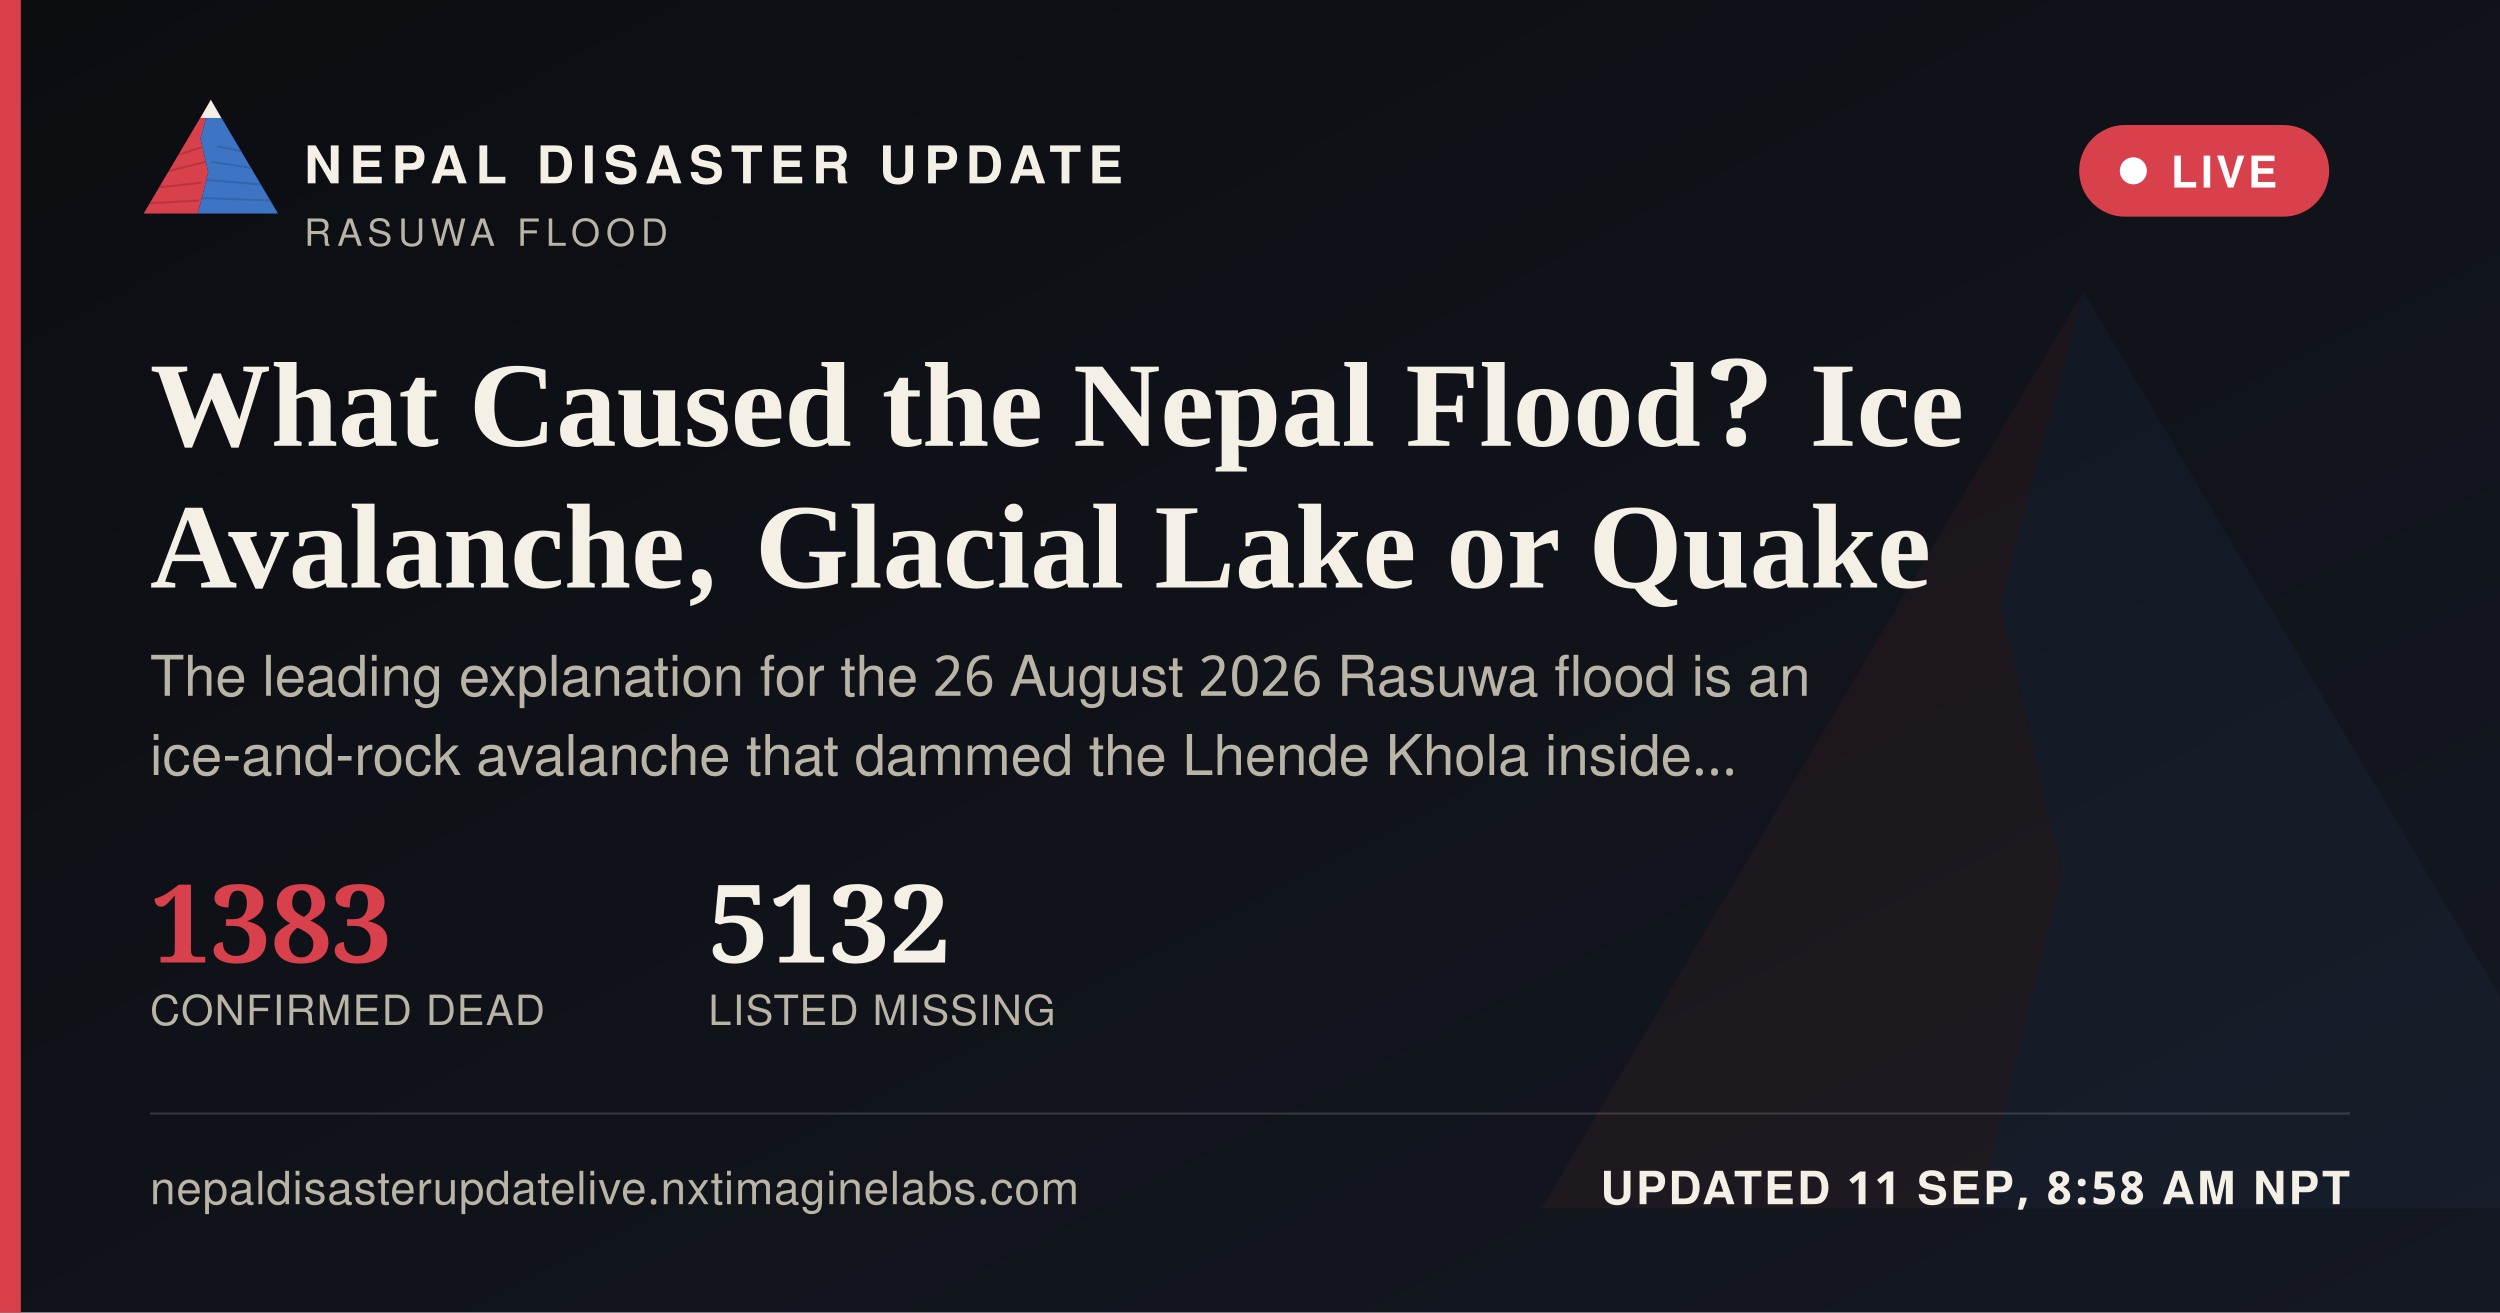
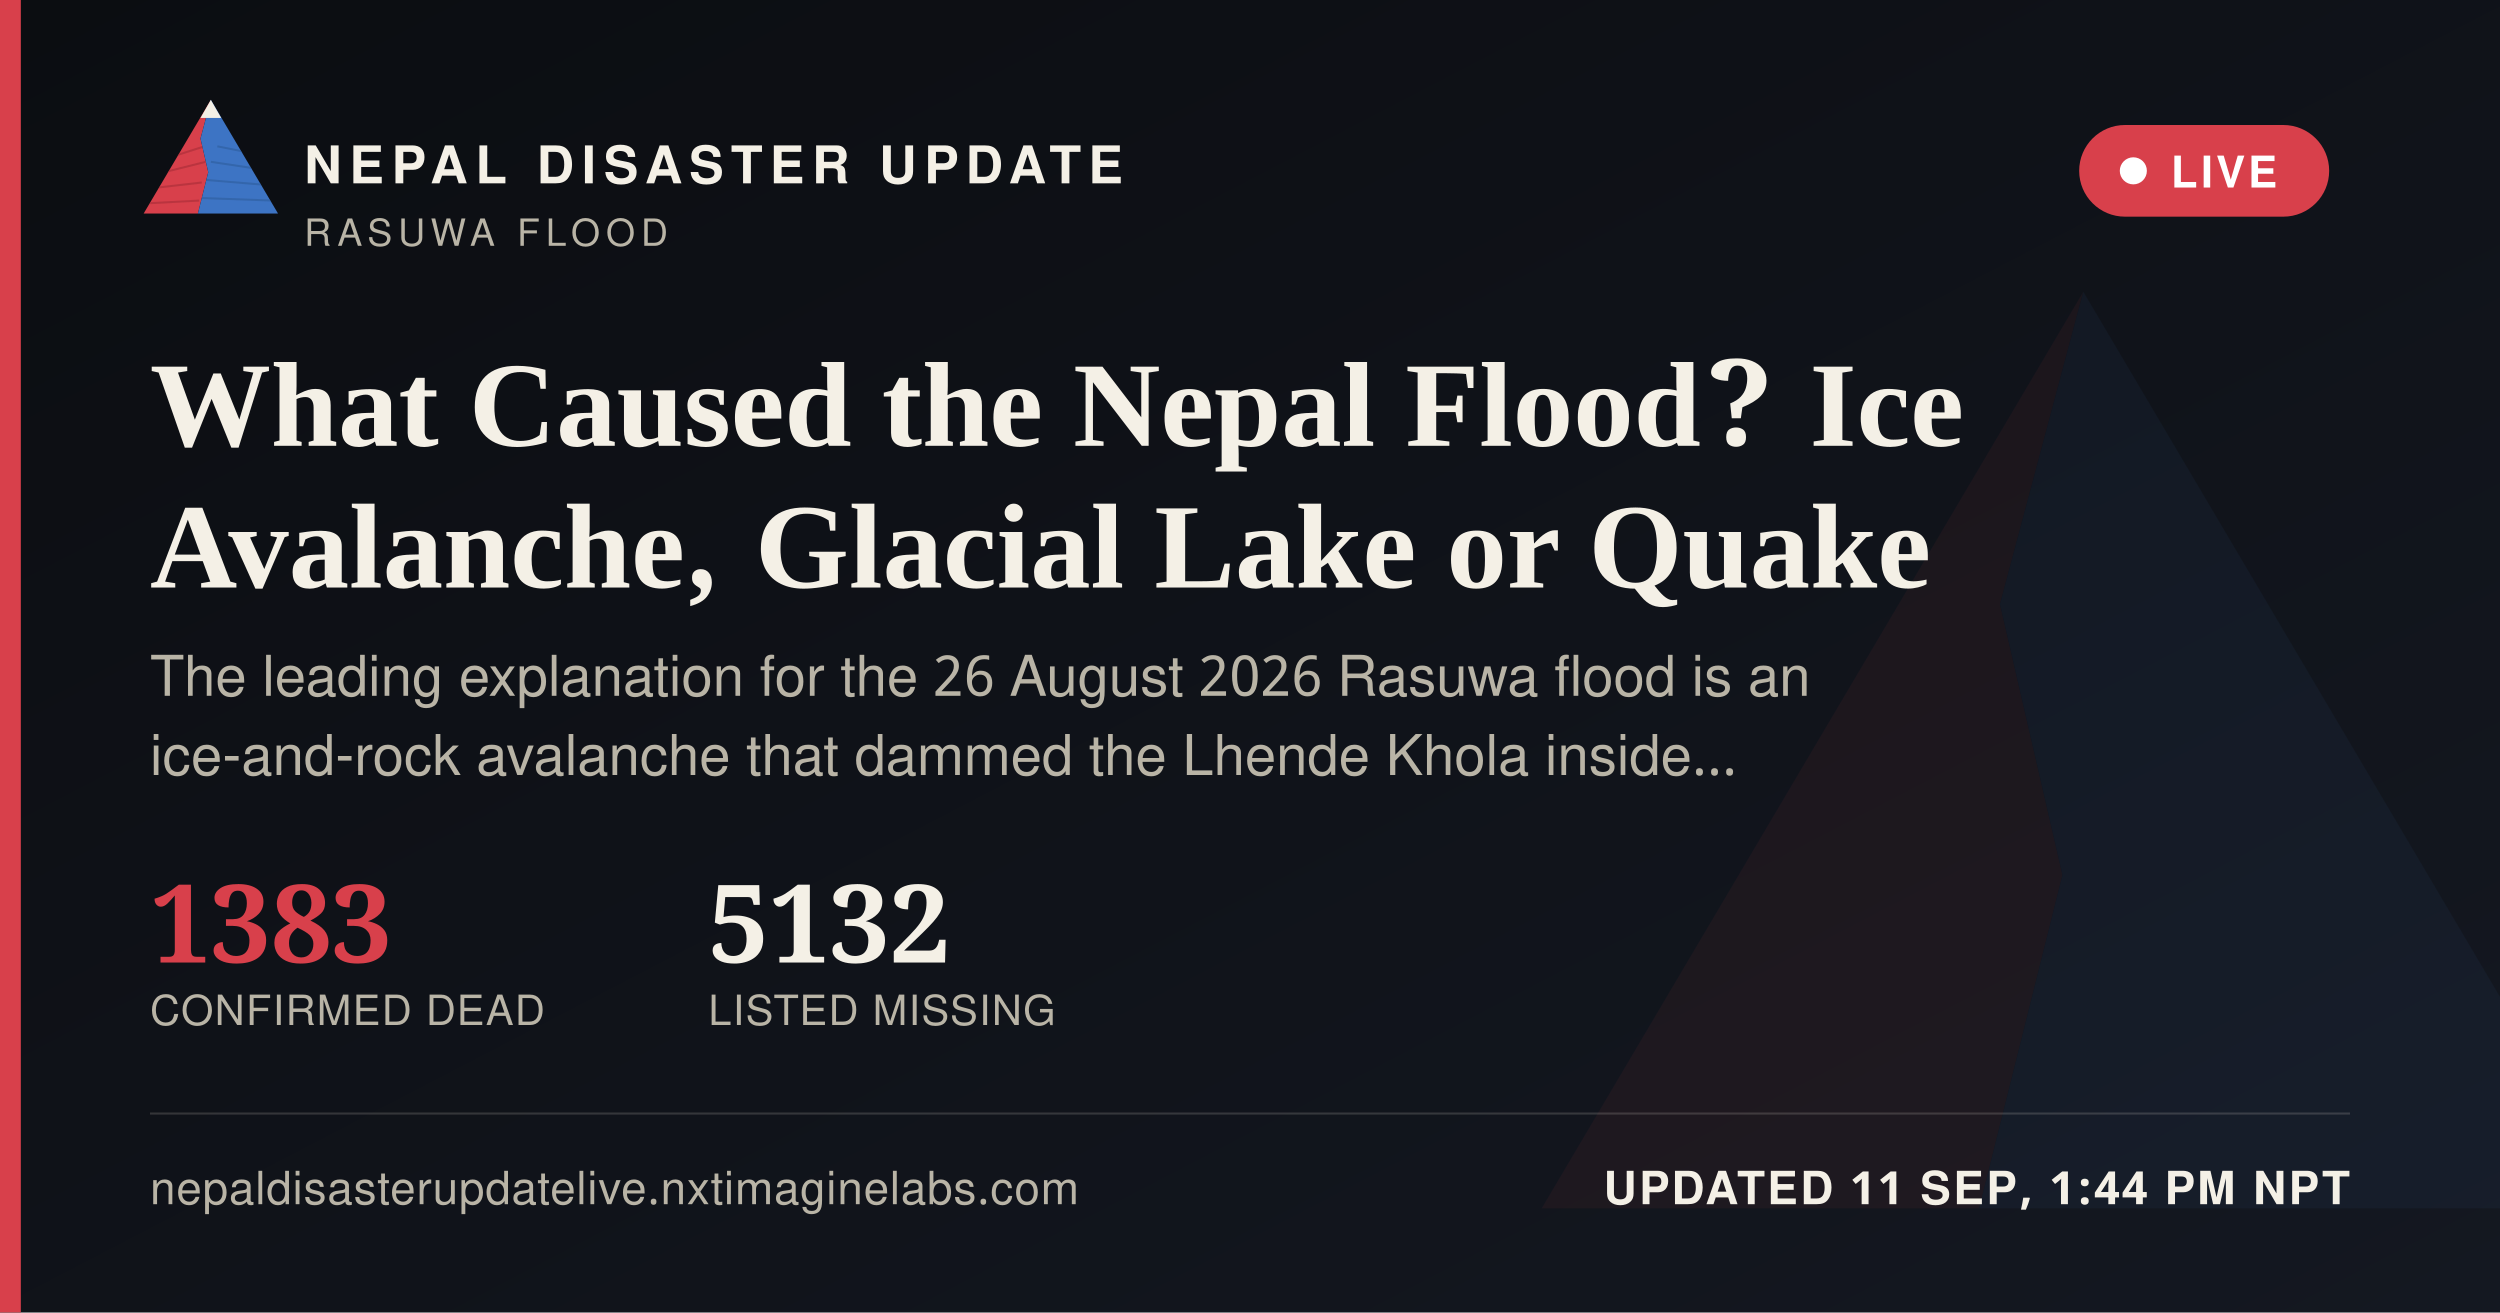
<svg xmlns="http://www.w3.org/2000/svg" width="1200" height="630" viewBox="0 0 1200 630">
  <defs>
    <linearGradient id="ogbg" x1="0" y1="0" x2="1" y2="1">
      <stop offset="0" stop-color="#0B0D11" />
      <stop offset="1" stop-color="#141821" />
    </linearGradient>
  </defs>
  <rect width="1200" height="630" fill="url(#ogbg)" />
  <g transform="translate(700,60) scale(5)" opacity="0.06">
    <polygon points="60,16 52,46 58,72 50,104 8,104" fill="#D8404B" />
    <polygon points="60,16 112,104 50,104 58,72 52,46" fill="#3D74C4" />
  </g>
  <rect x="0" y="0" width="10" height="630" fill="#D8404B" />
  <g transform="translate(64,38) scale(0.62)">
    <g>
      <defs>
        <clipPath id="ogLc">
          <polygon points="60,16 52,46 58,72 50,104 8,104" />
        </clipPath>
        <clipPath id="ogRc">
          <polygon points="60,16 112,104 50,104 58,72 52,46" />
        </clipPath>
      </defs>
      <polygon points="60,16 52,46 58,72 50,104 8,104" fill="#D8404B" />
      <g clip-path="url(#ogLc)" stroke="#A32A34" stroke-width="1.6" fill="none" opacity="0.55">
        <path d="M30,60 L55,52" />
        <path d="M24,72 L56,64" />
        <path d="M18,84 L53,80" />
        <path d="M13,96 L51,94" />
      </g>
      <polygon points="60,16 112,104 50,104 58,72 52,46" fill="#3D74C4" />
      <g clip-path="url(#ogRc)" stroke="#2A5793" stroke-width="1.6" fill="none" opacity="0.5">
        <path d="M65,52 L95,58" />
        <path d="M60,64 L100,70" />
        <path d="M56,78 L104,82" />
        <path d="M52,92 L108,94" />
      </g>
      <polygon points="60,16 52,30 68,30" fill="#F4F0E6" />
    </g>
  </g>
  <text x="146" y="88" font-family="'Public Sans', 'Noto Sans Devanagari', 'Helvetica Neue', Helvetica, Arial, sans-serif" font-size="25" font-weight="800" letter-spacing="3.6" fill="#F4F0E6">NEPAL DISASTER UPDATE</text>
  <text x="146" y="118" font-family="'Public Sans', 'Noto Sans Devanagari', 'Helvetica Neue', Helvetica, Arial, sans-serif" font-size="18" letter-spacing="2.8" fill="#B9B4A6">RASUWA FLOOD</text>
  <g>
    <rect x="998" y="60" width="120" height="44" rx="22" fill="#D8404B" stroke="none" />
    <circle cx="1024" cy="82" r="6.5" fill="#FFFFFF" />
    <text x="1042" y="90" font-family="'Public Sans', 'Noto Sans Devanagari', 'Helvetica Neue', Helvetica, Arial, sans-serif" font-size="21" font-weight="700" letter-spacing="1.6" fill="#FFFFFF">LIVE</text>
  </g>
  <text x="72" y="214" font-family="Newsreader, 'Noto Serif Devanagari', Georgia, 'Times New Roman', serif" font-size="58" font-weight="600" fill="#F4F0E6">What Caused the Nepal Flood? Ice</text>
  <text x="72" y="282" font-family="Newsreader, 'Noto Serif Devanagari', Georgia, 'Times New Roman', serif" font-size="58" font-weight="600" fill="#F4F0E6">Avalanche, Glacial Lake or Quake</text>
  <text x="72" y="334" font-family="'Public Sans', 'Noto Sans Devanagari', 'Helvetica Neue', Helvetica, Arial, sans-serif" font-size="27" fill="#B9B4A6">The leading explanation for the 26 August 2026 Rasuwa flood is an</text>
  <text x="72" y="372" font-family="'Public Sans', 'Noto Sans Devanagari', 'Helvetica Neue', Helvetica, Arial, sans-serif" font-size="27" fill="#B9B4A6">ice-and-rock avalanche that dammed the Lhende Khola inside…</text>
  <g transform="translate(72,462)">
    <text x="0" y="0" font-family="Newsreader, 'Noto Serif Devanagari', Georgia, 'Times New Roman', serif" font-size="52" font-weight="600" fill="#D8404B">1383</text>
    <text x="0" y="30" font-family="'Public Sans', 'Noto Sans Devanagari', 'Helvetica Neue', Helvetica, Arial, sans-serif" font-size="20" letter-spacing="0.6" fill="#B9B4A6">CONFIRMED DEAD</text>
    <text x="268" y="0" font-family="Newsreader, 'Noto Serif Devanagari', Georgia, 'Times New Roman', serif" font-size="52" font-weight="600" fill="#F4F0E6">5132</text>
    <text x="268" y="30" font-family="'Public Sans', 'Noto Sans Devanagari', 'Helvetica Neue', Helvetica, Arial, sans-serif" font-size="20" letter-spacing="0.6" fill="#B9B4A6">LISTED MISSING</text>
  </g>
  <rect x="72" y="534" width="1056" height="1" fill="rgba(244,240,230,0.16)" />
  <text x="72" y="578" font-family="'Public Sans', 'Noto Sans Devanagari', 'Helvetica Neue', Helvetica, Arial, sans-serif" font-size="22" fill="#B9B4A6" letter-spacing="0.4">nepaldisasterupdatelive.nxtimaginelabs.com</text>
-   <text x="1128" y="578" text-anchor="end" font-family="'Public Sans', 'Noto Sans Devanagari', 'Helvetica Neue', Helvetica, Arial, sans-serif" font-size="22" font-weight="700" letter-spacing="1.2" fill="#F4F0E6">UPDATED 11 SEP, 8:58 AM NPT</text>
+   <text x="1128" y="578" text-anchor="end" font-family="'Public Sans', 'Noto Sans Devanagari', 'Helvetica Neue', Helvetica, Arial, sans-serif" font-size="22" font-weight="700" letter-spacing="1.2" fill="#F4F0E6">UPDATED 11 SEP, 1:44 PM NPT</text>
</svg>
